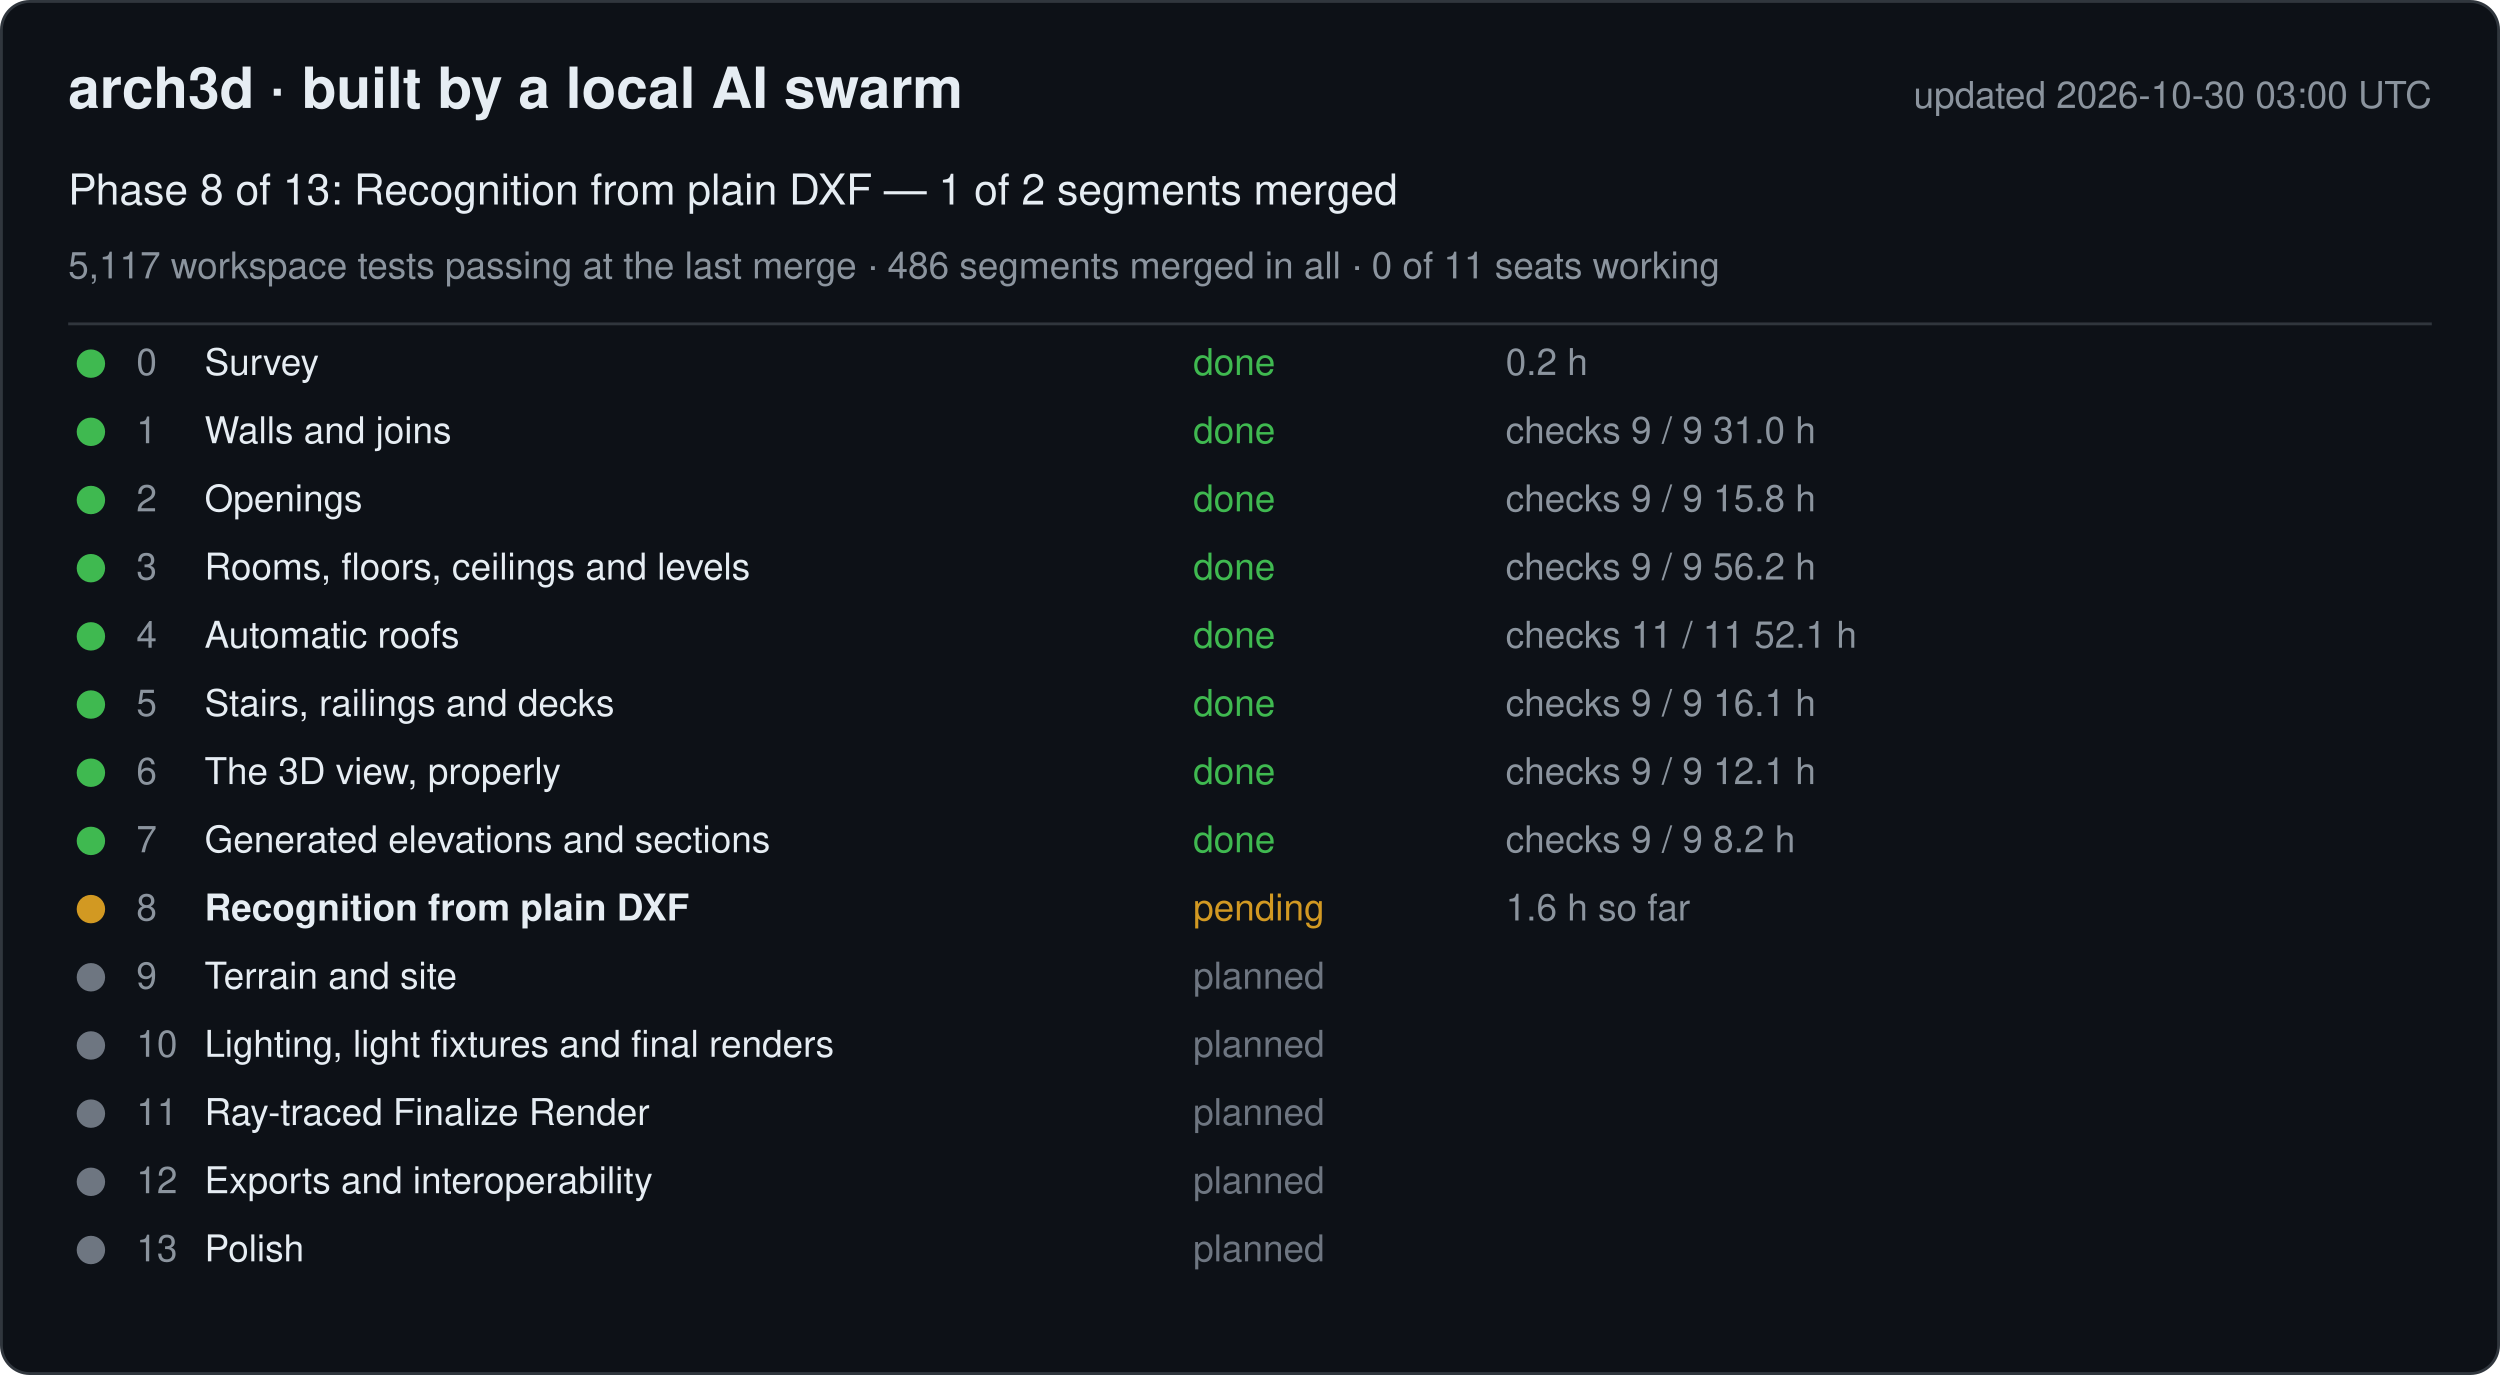
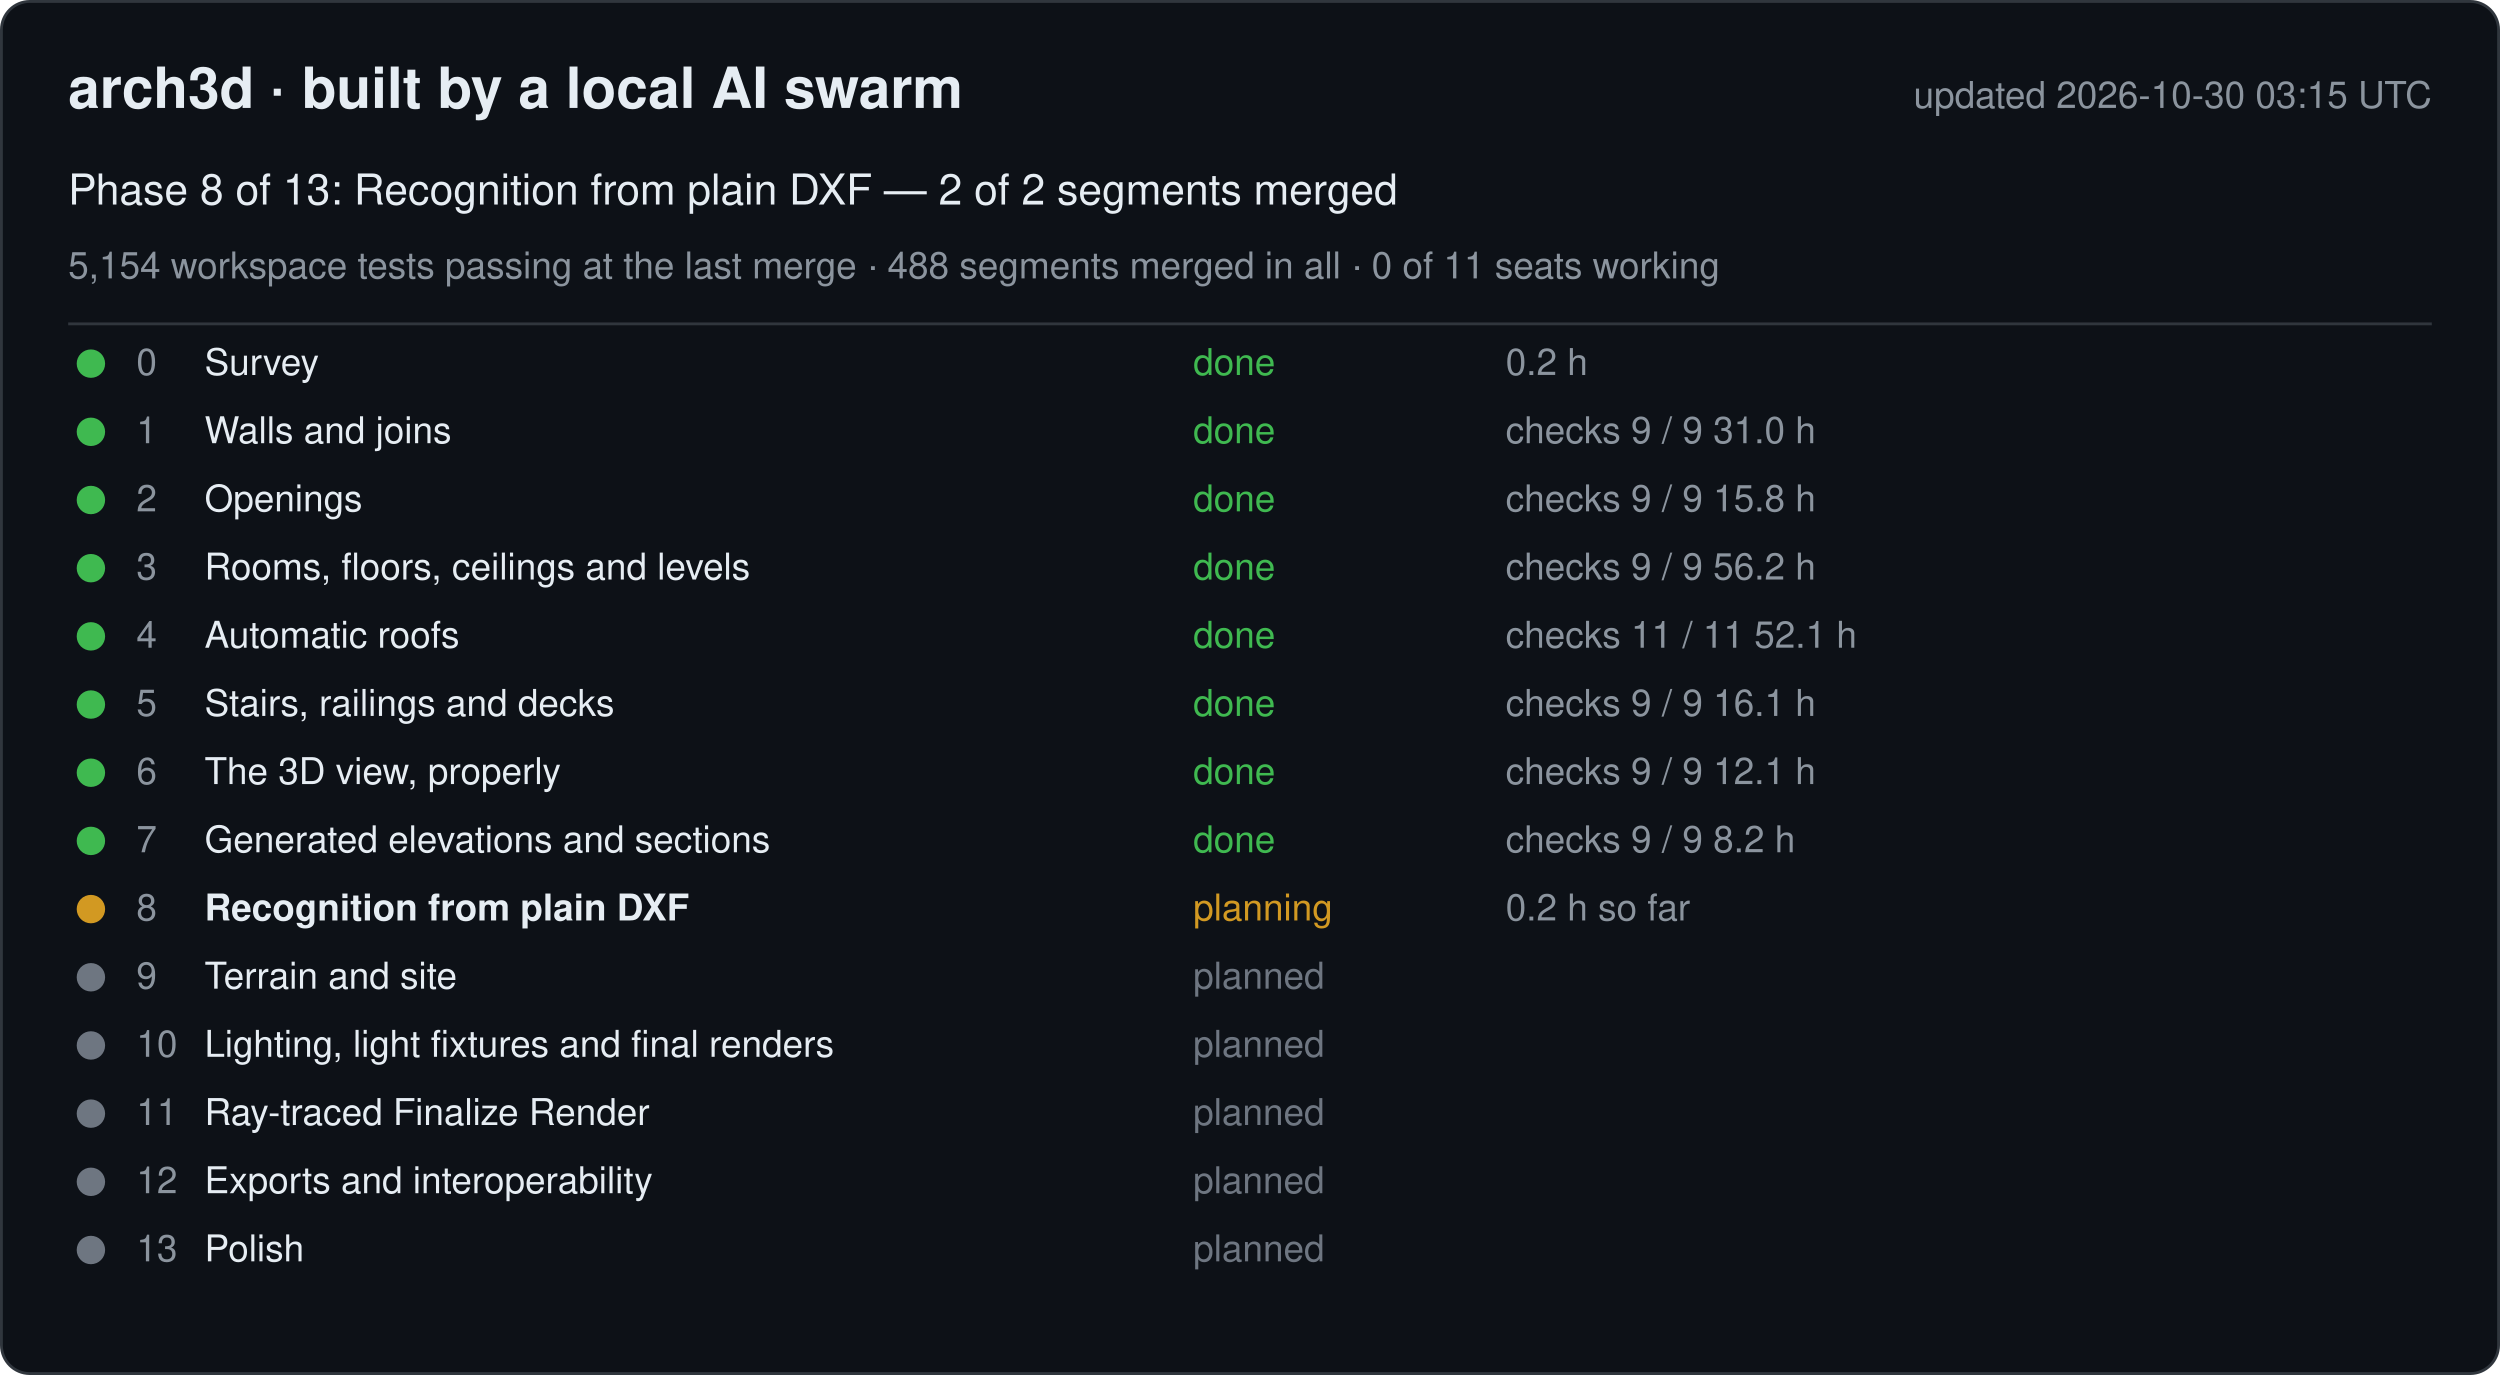
<svg xmlns="http://www.w3.org/2000/svg" width="880" height="484" viewBox="0 0 880 484" font-family="-apple-system, Segoe UI, Helvetica, Arial, sans-serif">
  <rect x="0.5" y="0.5" width="879" height="483" rx="10" fill="#0d1117" stroke="#30363d" />
  <text x="24" y="38" font-size="20" font-weight="600" fill="#e6edf3">arch3d · built by a local AI swarm</text>
-   <text x="856" y="38" font-size="13" fill="#8b949e" text-anchor="end">updated 2026-10-30 03:00 UTC</text>
-   <text x="24" y="72" font-size="15" fill="#e6edf3">Phase 8 of 13: Recognition from plain DXF — 1 of 2 segments merged</text>
-   <text x="24" y="98" font-size="13" fill="#8b949e">5,117 workspace tests passing at the last merge · 486 segments merged in all · 0 of 11 seats working</text>
+   <text x="856" y="38" font-size="13" fill="#8b949e" text-anchor="end">updated 2026-10-30 03:15 UTC</text>
+   <text x="24" y="72" font-size="15" fill="#e6edf3">Phase 8 of 13: Recognition from plain DXF — 2 of 2 segments merged</text>
+   <text x="24" y="98" font-size="13" fill="#8b949e">5,154 workspace tests passing at the last merge · 488 segments merged in all · 0 of 11 seats working</text>
  <line x1="24" y1="114" x2="856" y2="114" stroke="#30363d" />
  <g data-phase="0">
    <circle cx="32" cy="128" r="5" fill="#3fb950" />
    <text x="48" y="132" font-size="13" fill="#8b949e">0</text>
    <text x="72" y="132" font-size="13" fill="#e6edf3">Survey</text>
    <text x="420" y="132" font-size="13" fill="#3fb950">done</text>
    <text x="530" y="132" font-size="13" fill="#8b949e">0.2 h</text>
  </g>
  <g data-phase="1">
    <circle cx="32" cy="152" r="5" fill="#3fb950" />
    <text x="48" y="156" font-size="13" fill="#8b949e">1</text>
    <text x="72" y="156" font-size="13" fill="#e6edf3">Walls and joins</text>
    <text x="420" y="156" font-size="13" fill="#3fb950">done</text>
    <text x="530" y="156" font-size="13" fill="#8b949e">checks 9 / 9   31.0 h</text>
  </g>
  <g data-phase="2">
    <circle cx="32" cy="176" r="5" fill="#3fb950" />
    <text x="48" y="180" font-size="13" fill="#8b949e">2</text>
    <text x="72" y="180" font-size="13" fill="#e6edf3">Openings</text>
    <text x="420" y="180" font-size="13" fill="#3fb950">done</text>
    <text x="530" y="180" font-size="13" fill="#8b949e">checks 9 / 9   15.8 h</text>
  </g>
  <g data-phase="3">
    <circle cx="32" cy="200" r="5" fill="#3fb950" />
    <text x="48" y="204" font-size="13" fill="#8b949e">3</text>
    <text x="72" y="204" font-size="13" fill="#e6edf3">Rooms, floors, ceilings and levels</text>
    <text x="420" y="204" font-size="13" fill="#3fb950">done</text>
    <text x="530" y="204" font-size="13" fill="#8b949e">checks 9 / 9   56.2 h</text>
  </g>
  <g data-phase="4">
    <circle cx="32" cy="224" r="5" fill="#3fb950" />
    <text x="48" y="228" font-size="13" fill="#8b949e">4</text>
    <text x="72" y="228" font-size="13" fill="#e6edf3">Automatic roofs</text>
    <text x="420" y="228" font-size="13" fill="#3fb950">done</text>
    <text x="530" y="228" font-size="13" fill="#8b949e">checks 11 / 11   52.1 h</text>
  </g>
  <g data-phase="5">
    <circle cx="32" cy="248" r="5" fill="#3fb950" />
    <text x="48" y="252" font-size="13" fill="#8b949e">5</text>
    <text x="72" y="252" font-size="13" fill="#e6edf3">Stairs, railings and decks</text>
    <text x="420" y="252" font-size="13" fill="#3fb950">done</text>
    <text x="530" y="252" font-size="13" fill="#8b949e">checks 9 / 9   16.1 h</text>
  </g>
  <g data-phase="6">
    <circle cx="32" cy="272" r="5" fill="#3fb950" />
    <text x="48" y="276" font-size="13" fill="#8b949e">6</text>
    <text x="72" y="276" font-size="13" fill="#e6edf3">The 3D view, properly</text>
    <text x="420" y="276" font-size="13" fill="#3fb950">done</text>
    <text x="530" y="276" font-size="13" fill="#8b949e">checks 9 / 9   12.1 h</text>
  </g>
  <g data-phase="7">
    <circle cx="32" cy="296" r="5" fill="#3fb950" />
    <text x="48" y="300" font-size="13" fill="#8b949e">7</text>
    <text x="72" y="300" font-size="13" fill="#e6edf3">Generated elevations and sections</text>
    <text x="420" y="300" font-size="13" fill="#3fb950">done</text>
    <text x="530" y="300" font-size="13" fill="#8b949e">checks 9 / 9   8.2 h</text>
  </g>
  <g data-phase="8">
    <circle cx="32" cy="320" r="5" fill="#d29922" />
    <text x="48" y="324" font-size="13" fill="#8b949e">8</text>
    <text x="72" y="324" font-size="13" fill="#e6edf3" font-weight="600">Recognition from plain DXF</text>
-     <text x="420" y="324" font-size="13" fill="#d29922">pending</text>
-     <text x="530" y="324" font-size="13" fill="#8b949e">1.6 h so far</text>
+     <text x="420" y="324" font-size="13" fill="#d29922">planning</text>
+     <text x="530" y="324" font-size="13" fill="#8b949e">0.2 h so far</text>
  </g>
  <g data-phase="9">
    <circle cx="32" cy="344" r="5" fill="#6e7681" />
    <text x="48" y="348" font-size="13" fill="#8b949e">9</text>
    <text x="72" y="348" font-size="13" fill="#e6edf3">Terrain and site</text>
    <text x="420" y="348" font-size="13" fill="#6e7681">planned</text>
    <text x="530" y="348" font-size="13" fill="#8b949e" />
  </g>
  <g data-phase="10">
    <circle cx="32" cy="368" r="5" fill="#6e7681" />
    <text x="48" y="372" font-size="13" fill="#8b949e">10</text>
    <text x="72" y="372" font-size="13" fill="#e6edf3">Lighting, light fixtures and final renders</text>
    <text x="420" y="372" font-size="13" fill="#6e7681">planned</text>
    <text x="530" y="372" font-size="13" fill="#8b949e" />
  </g>
  <g data-phase="11">
    <circle cx="32" cy="392" r="5" fill="#6e7681" />
    <text x="48" y="396" font-size="13" fill="#8b949e">11</text>
    <text x="72" y="396" font-size="13" fill="#e6edf3">Ray-traced Finalize Render</text>
    <text x="420" y="396" font-size="13" fill="#6e7681">planned</text>
    <text x="530" y="396" font-size="13" fill="#8b949e" />
  </g>
  <g data-phase="12">
    <circle cx="32" cy="416" r="5" fill="#6e7681" />
    <text x="48" y="420" font-size="13" fill="#8b949e">12</text>
    <text x="72" y="420" font-size="13" fill="#e6edf3">Exports and interoperability</text>
    <text x="420" y="420" font-size="13" fill="#6e7681">planned</text>
    <text x="530" y="420" font-size="13" fill="#8b949e" />
  </g>
  <g data-phase="13">
    <circle cx="32" cy="440" r="5" fill="#6e7681" />
    <text x="48" y="444" font-size="13" fill="#8b949e">13</text>
    <text x="72" y="444" font-size="13" fill="#e6edf3">Polish</text>
    <text x="420" y="444" font-size="13" fill="#6e7681">planned</text>
    <text x="530" y="444" font-size="13" fill="#8b949e" />
  </g>
</svg>
